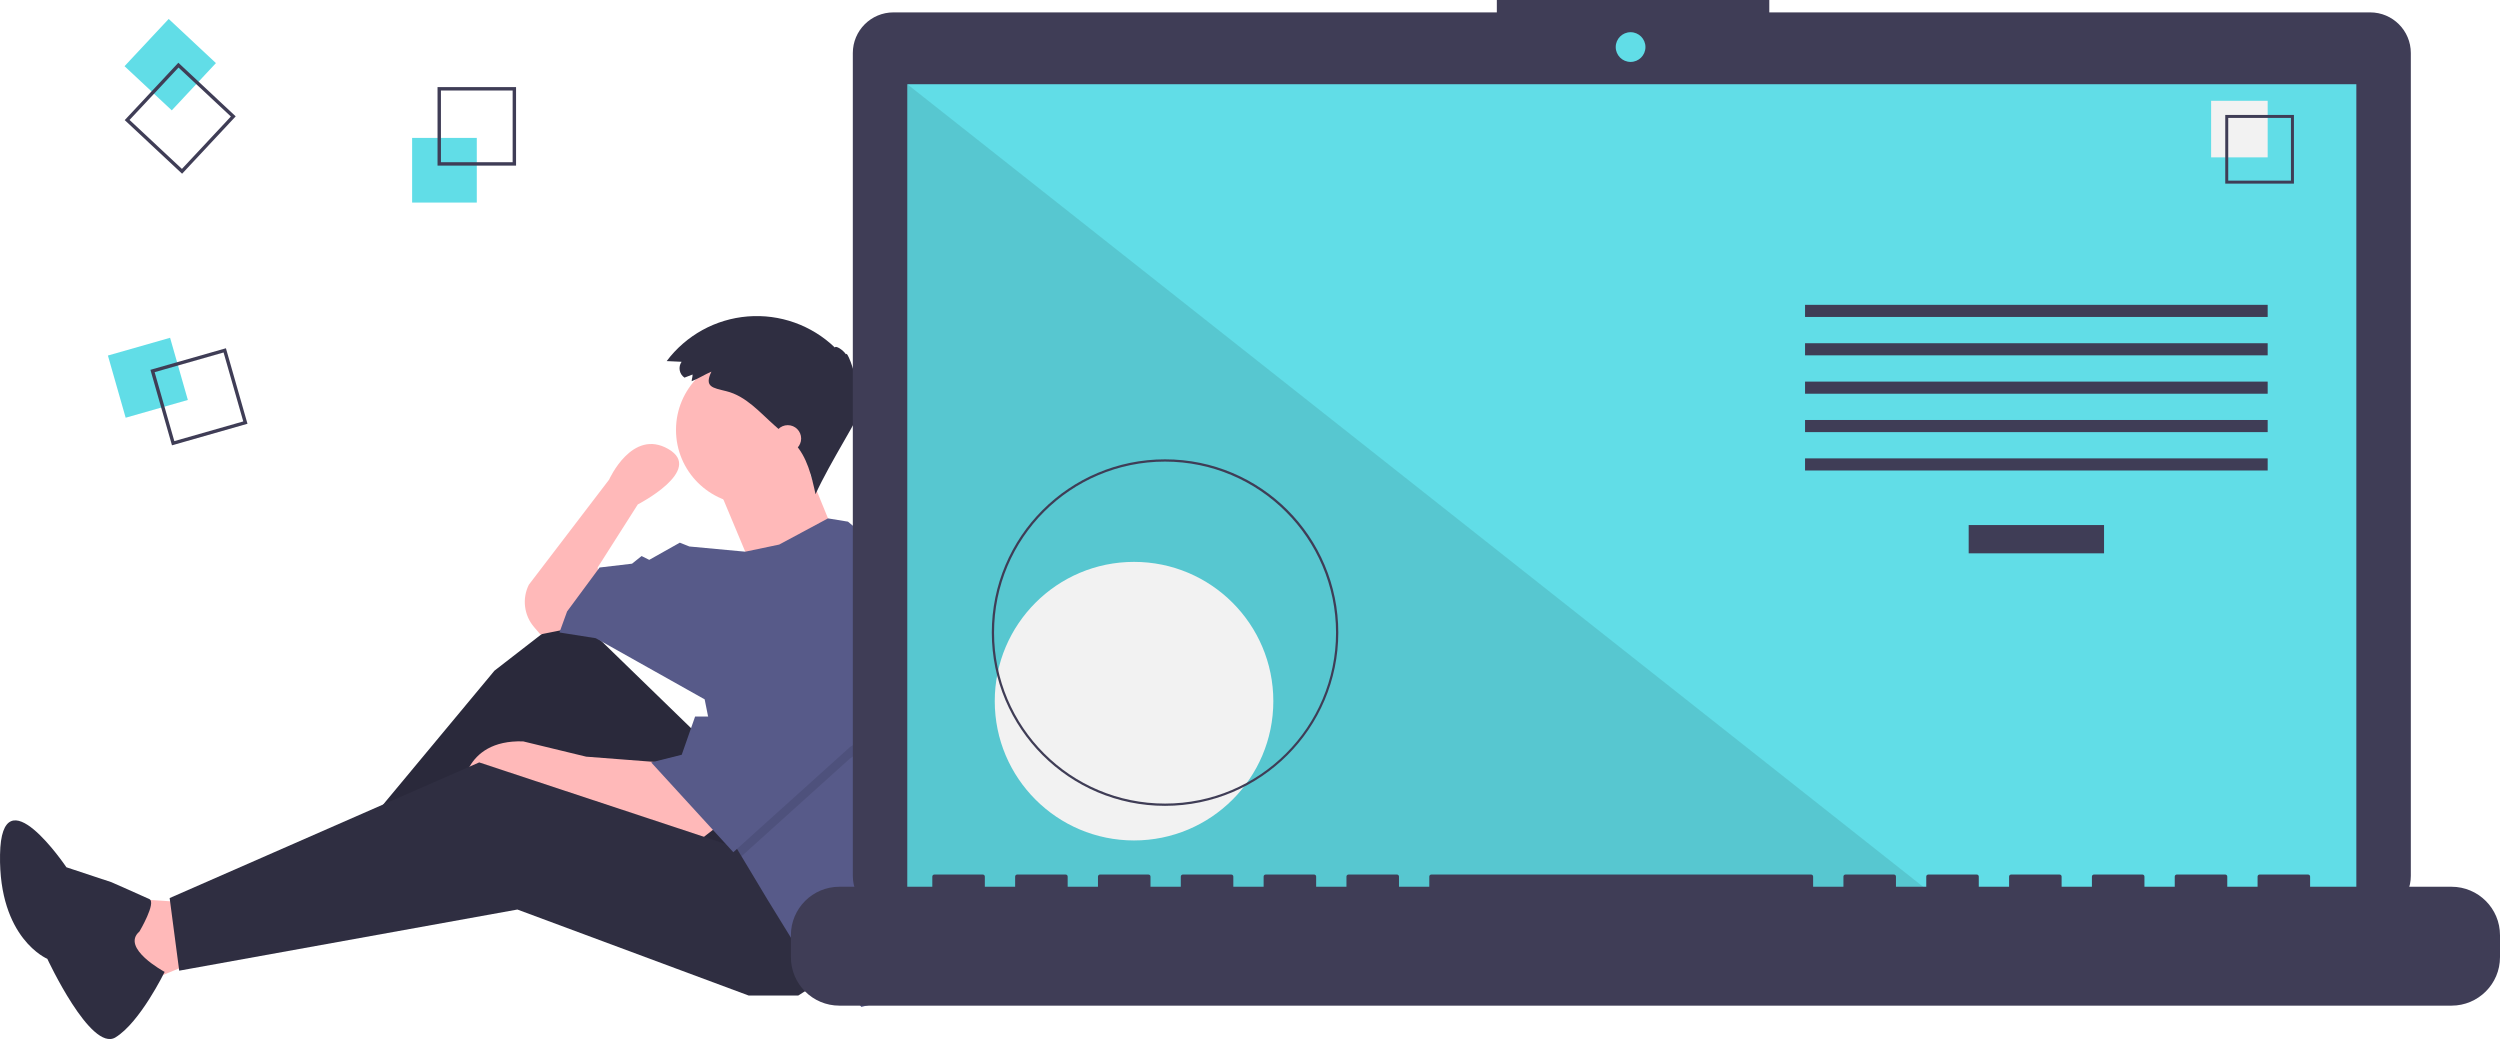
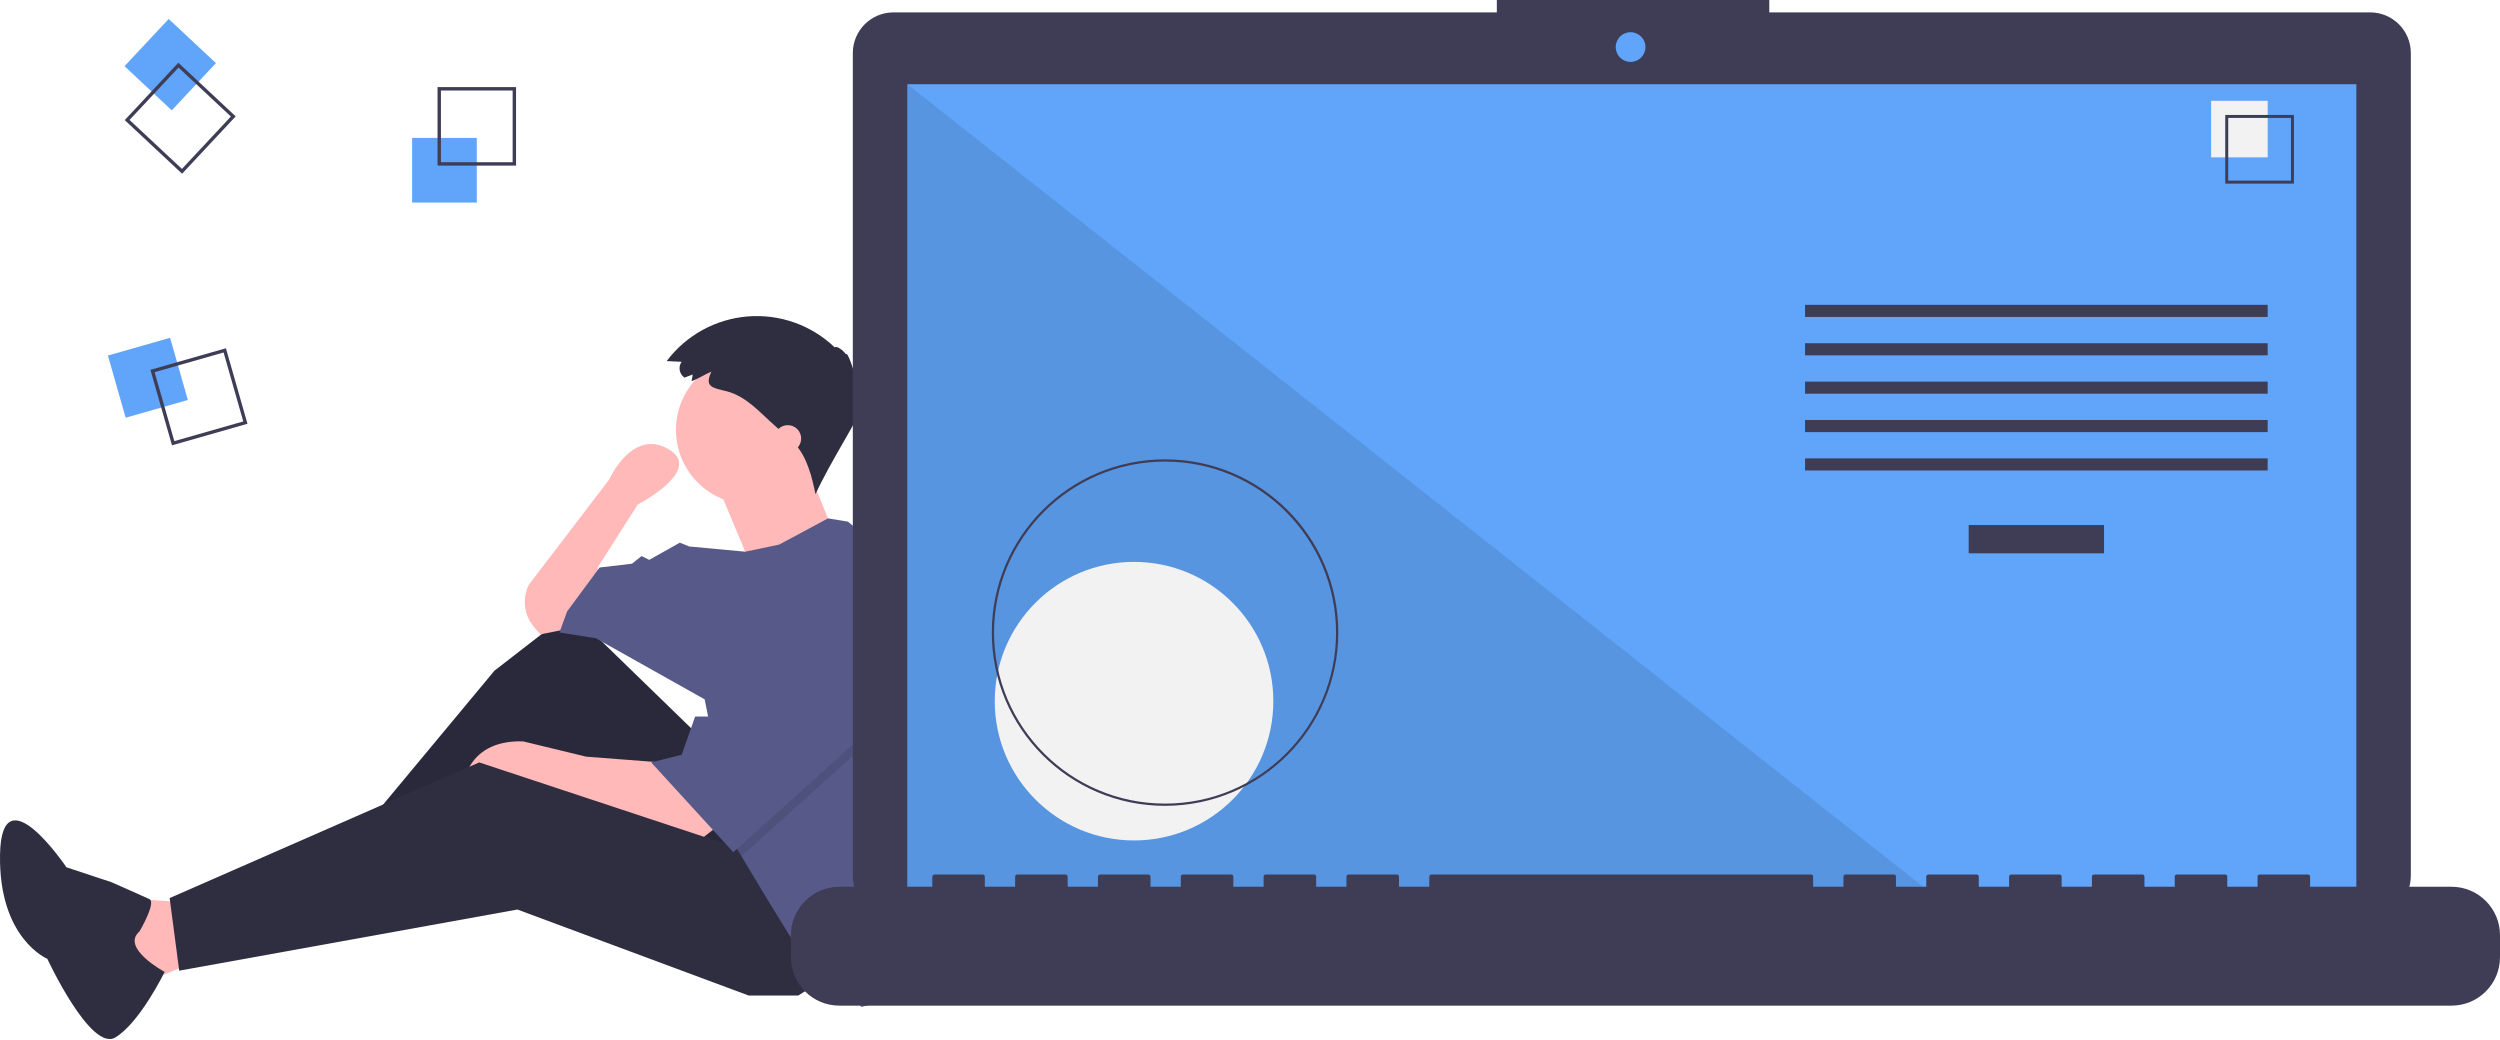
<svg xmlns="http://www.w3.org/2000/svg" id="e189b3b9-b88e-4ad6-86fc-a3cf637fca9f" data-name="Layer 1" width="1082.439" height="449.881" viewBox="0 0 1082.439 449.881">
  <polygon points="77.591 390.495 52.772 388.84 61.045 426.069 89.173 414.487 77.591 390.495" fill="#ffb9b9" />
  <polygon points="305.1 321.001 247.189 264.744 214.096 290.391 148.739 368.985 156.185 380.567 235.606 326.792 289.381 397.113 340.674 371.467 305.1 321.001" fill="#2f2e41" />
  <polygon points="305.1 321.001 247.189 264.744 214.096 290.391 148.739 368.985 156.185 380.567 235.606 326.792 289.381 397.113 340.674 371.467 305.1 321.001" opacity="0.1" />
  <path d="M368.845,583.289l-7.446,5.791-60.393-20.683-14.064-5.791-28.128,5.791s0-23.165,26.474-22.337l27.301,6.618,32.265,2.482Z" transform="translate(-58.78049 -225.0594)" fill="#ffb9b9" />
  <polygon points="363.839 419.451 345.638 431.033 324.128 431.033 224.024 393.804 77.591 420.278 73.454 388.84 207.478 330.102 324.956 368.985 363.839 419.451" fill="#2f2e41" />
  <path d="M305.142,497.249l-12.41,2.482-2.704-3.155a16.717,16.717,0,0,1-2.26-18.355h0l34.747-45.502s9.928-22.337,25.646-13.237-13.237,23.992-13.237,23.992l-17.373,27.301,1.655,14.064Z" transform="translate(-58.78049 -225.0594)" fill="#ffb9b9" />
  <circle cx="324.956" cy="186.15" r="32.265" fill="#ffb9b9" />
  <path d="M369.258,434.788,384.15,470.362l35.574-14.892s-11.582-28.128-11.582-28.956S369.258,434.788,369.258,434.788Z" transform="translate(-58.78049 -225.0594)" fill="#ffb9b9" />
  <path d="M467.22,540.029a185.383,185.383,0,0,1-9.092,57.341l-2.416,7.429-11.582,52.948-12.41,3.309-9.1-11.582L404.419,636.237l-13.237-21.51-11.351-18.912-3.541-5.907-12.41-62.048L316.724,501.386l-15.719-2.482,3.309-9.1,14.064-19.028L332.443,469.121l4.137-3.309,3.309,1.655,13.237-7.446,4.137,1.655,24.19,2.25,14.693-3.078L417.275,449.506l8.654,1.415,29.783,24.819A185.22,185.22,0,0,1,467.22,540.029Z" transform="translate(-58.78049 -225.0594)" fill="#575a89" />
  <path d="M119.171,628.365s7.41-12.559,4.28-14.025-16.422-7.311-16.422-7.311l-19.492-6.46s-28.126-41.801-28.743-5.45,20.479,45.089,20.479,45.089S98.088,680.7,108.747,674.243,130.07,645.867,130.07,645.867,110.85,635.535,119.171,628.365Z" transform="translate(-58.78049 -225.0594)" fill="#2f2e41" />
  <polygon points="399.413 307.764 367.975 328.447 321.051 370.755 317.51 364.848 307.582 315.21 310.064 315.21 335.711 268.054 399.413 307.764" opacity="0.1" />
  <polygon points="335.711 263.09 310.064 310.246 300.964 310.246 295.173 326.792 281.936 330.102 317.51 368.985 367.975 323.483 399.413 302.8 335.711 263.09" fill="#575a89" />
  <path d="M358.64,387.219l-3.496,1.345a4.88,4.88,0,0,1-1.248-6.86l-6.46-.302a48.782,48.782,0,0,1,72.825-5.87c.294-1.013,3.5.958,4.809,2.956.44-1.648,3.446,6.32,4.509,11.952.492-1.875,2.385,1.152.727,4.057,1.051-.154,1.525,2.535.712,4.032,1.149-.54.956,2.669-.291,4.813,1.64-.146-12.935,22.476-18.837,35.696-1.714-7.873-3.64-16.164-9.166-22.029-.939-.997-1.968-1.905-2.994-2.811l-5.554-4.902c-6.458-5.7-12.332-12.736-20.935-14.866-5.912-1.464-9.651-1.795-6.429-8.457-2.911,1.215-5.629,3.021-8.566,4.15C358.287,389.192,358.698,388.151,358.64,387.219Z" transform="translate(-58.78049 -225.0594)" fill="#2f2e41" />
  <circle cx="341.088" cy="189.873" r="5.791" fill="#ffb9b9" />
-   <rect x="178.439" y="59.71" width="28" height="28" fill="#61dde7" />
+   <rect x="178.439" y="59.71" width="28" height="28" fill="#60a5fa" />
  <path d="M282.22,296.77h-34v-34h34Zm-32.522-1.478h31.043V264.248H249.698Z" transform="translate(-58.78049 -225.0594)" fill="#3f3d56" />
-   <rect x="108.808" y="374.617" width="28" height="28" transform="translate(403.9876 -61.23638) rotate(74.06317)" fill="#61dde7" />
+   <rect x="108.808" y="374.617" width="28" height="28" transform="translate(403.9876 -61.23638) rotate(74.06317)" fill="#60a5fa" />
  <path d="M133.243,417.876l-9.336-32.693,32.693-9.336,9.336,32.693Zm-7.508-31.678,8.524,29.85,29.85-8.524-8.524-29.85Z" transform="translate(-58.78049 -225.0594)" fill="#3f3d56" />
-   <rect x="118.487" y="239.049" width="28" height="28" transform="translate(349.0467 103.9752) rotate(133.0628)" fill="#61dde7" />
+   <rect x="118.487" y="239.049" width="28" height="28" transform="translate(349.0467 103.9752) rotate(133.0628)" fill="#60a5fa" />
  <path d="M112.781,277.063l23.215-24.841,24.841,23.215-23.215,24.841Zm23.286-22.751-21.196,22.681L137.551,298.189l21.196-22.681Z" transform="translate(-58.78049 -225.0594)" fill="#3f3d56" />
  <path d="M1085.012,230.422H824.843v-5.362h-117.971v5.362H445.63a17.599,17.599,0,0,0-17.599,17.599V604.272A17.599,17.599,0,0,0,445.63,621.871H1085.012a17.599,17.599,0,0,0,17.599-17.599V248.02A17.599,17.599,0,0,0,1085.012,230.422Z" transform="translate(-58.78049 -225.0594)" fill="#3f3d56" />
-   <rect x="392.845" y="36.464" width="627.391" height="353.913" fill="#61dde7" />
-   <circle cx="706.004" cy="20.377" r="6.435" fill="#61dde7" />
+   <rect x="392.845" y="36.464" width="627.391" height="353.913" fill="#60a5fa" />
+   <circle cx="706.004" cy="20.377" r="6.435" fill="#60a5fa" />
  <polygon points="840.813 390.377 392.845 390.377 392.845 36.464 840.813 390.377" opacity="0.1" />
  <circle cx="491.013" cy="303.587" r="60.307" fill="#f2f2f2" />
  <path d="M563.218,573.972A75.016,75.016,0,1,1,638.234,498.957,75.101,75.101,0,0,1,563.218,573.972Zm0-149.051A74.035,74.035,0,1,0,637.253,498.957,74.119,74.119,0,0,0,563.218,424.921Z" transform="translate(-58.78049 -225.0594)" fill="#3f3d56" />
  <rect x="852.392" y="227.332" width="58.605" height="12.246" fill="#3f3d56" />
  <rect x="781.541" y="131.989" width="200.307" height="5.248" fill="#3f3d56" />
  <rect x="781.541" y="148.608" width="200.307" height="5.248" fill="#3f3d56" />
  <rect x="781.541" y="165.228" width="200.307" height="5.248" fill="#3f3d56" />
  <rect x="781.541" y="181.847" width="200.307" height="5.248" fill="#3f3d56" />
  <rect x="781.541" y="198.467" width="200.307" height="5.248" fill="#3f3d56" />
  <rect x="957.356" y="43.644" width="24.492" height="24.492" fill="#f2f2f2" />
  <path d="M1052,304.566h-29.74v-29.74h29.74Zm-28.447-1.293h27.154V276.119h-27.154Z" transform="translate(-58.78049 -225.0594)" fill="#3f3d56" />
  <path d="M1120.227,609.001h-61.229v-4.412a.875.875,0,0,0-.875-.875h-20.993a.875.875,0,0,0-.875.875v4.412H1023.134v-4.412a.875.875,0,0,0-.875-.875h-20.993a.875.875,0,0,0-.875.875v4.412H987.272v-4.412a.875.875,0,0,0-.875-.875H965.404a.875.875,0,0,0-.875.875v4.412H951.409v-4.412a.875.875,0,0,0-.875-.875H929.541a.875.875,0,0,0-.875.875v4.412H915.546v-4.412a.875.875,0,0,0-.875-.875h-20.993a.875.875,0,0,0-.875.875v4.412H879.683v-4.412a.875.875,0,0,0-.875-.875H857.815a.875.875,0,0,0-.875.875v4.412H843.82v-4.412a.875.875,0,0,0-.875-.875H678.501a.875.875,0,0,0-.875.875v4.412H664.506v-4.412a.875.875,0,0,0-.875-.875H642.638a.875.875,0,0,0-.875.875v4.412H628.643v-4.412a.875.875,0,0,0-.875-.875H606.775a.875.875,0,0,0-.875.875v4.412H592.78v-4.412a.875.875,0,0,0-.875-.875H570.912a.875.875,0,0,0-.875.875v4.412H556.917v-4.412a.875.875,0,0,0-.875-.875H535.049a.875.875,0,0,0-.875.875v4.412H521.054v-4.412a.875.875,0,0,0-.875-.875H499.186a.875.875,0,0,0-.875.875v4.412H485.191v-4.412a.875.875,0,0,0-.875-.875h-20.993a.875.875,0,0,0-.875.875v4.412H422.212a20.993,20.993,0,0,0-20.993,20.993v9.492a20.993,20.993,0,0,0,20.993,20.993H1120.227a20.993,20.993,0,0,0,20.993-20.993v-9.492A20.993,20.993,0,0,0,1120.227,609.001Z" transform="translate(-58.78049 -225.0594)" fill="#3f3d56" />
</svg>
